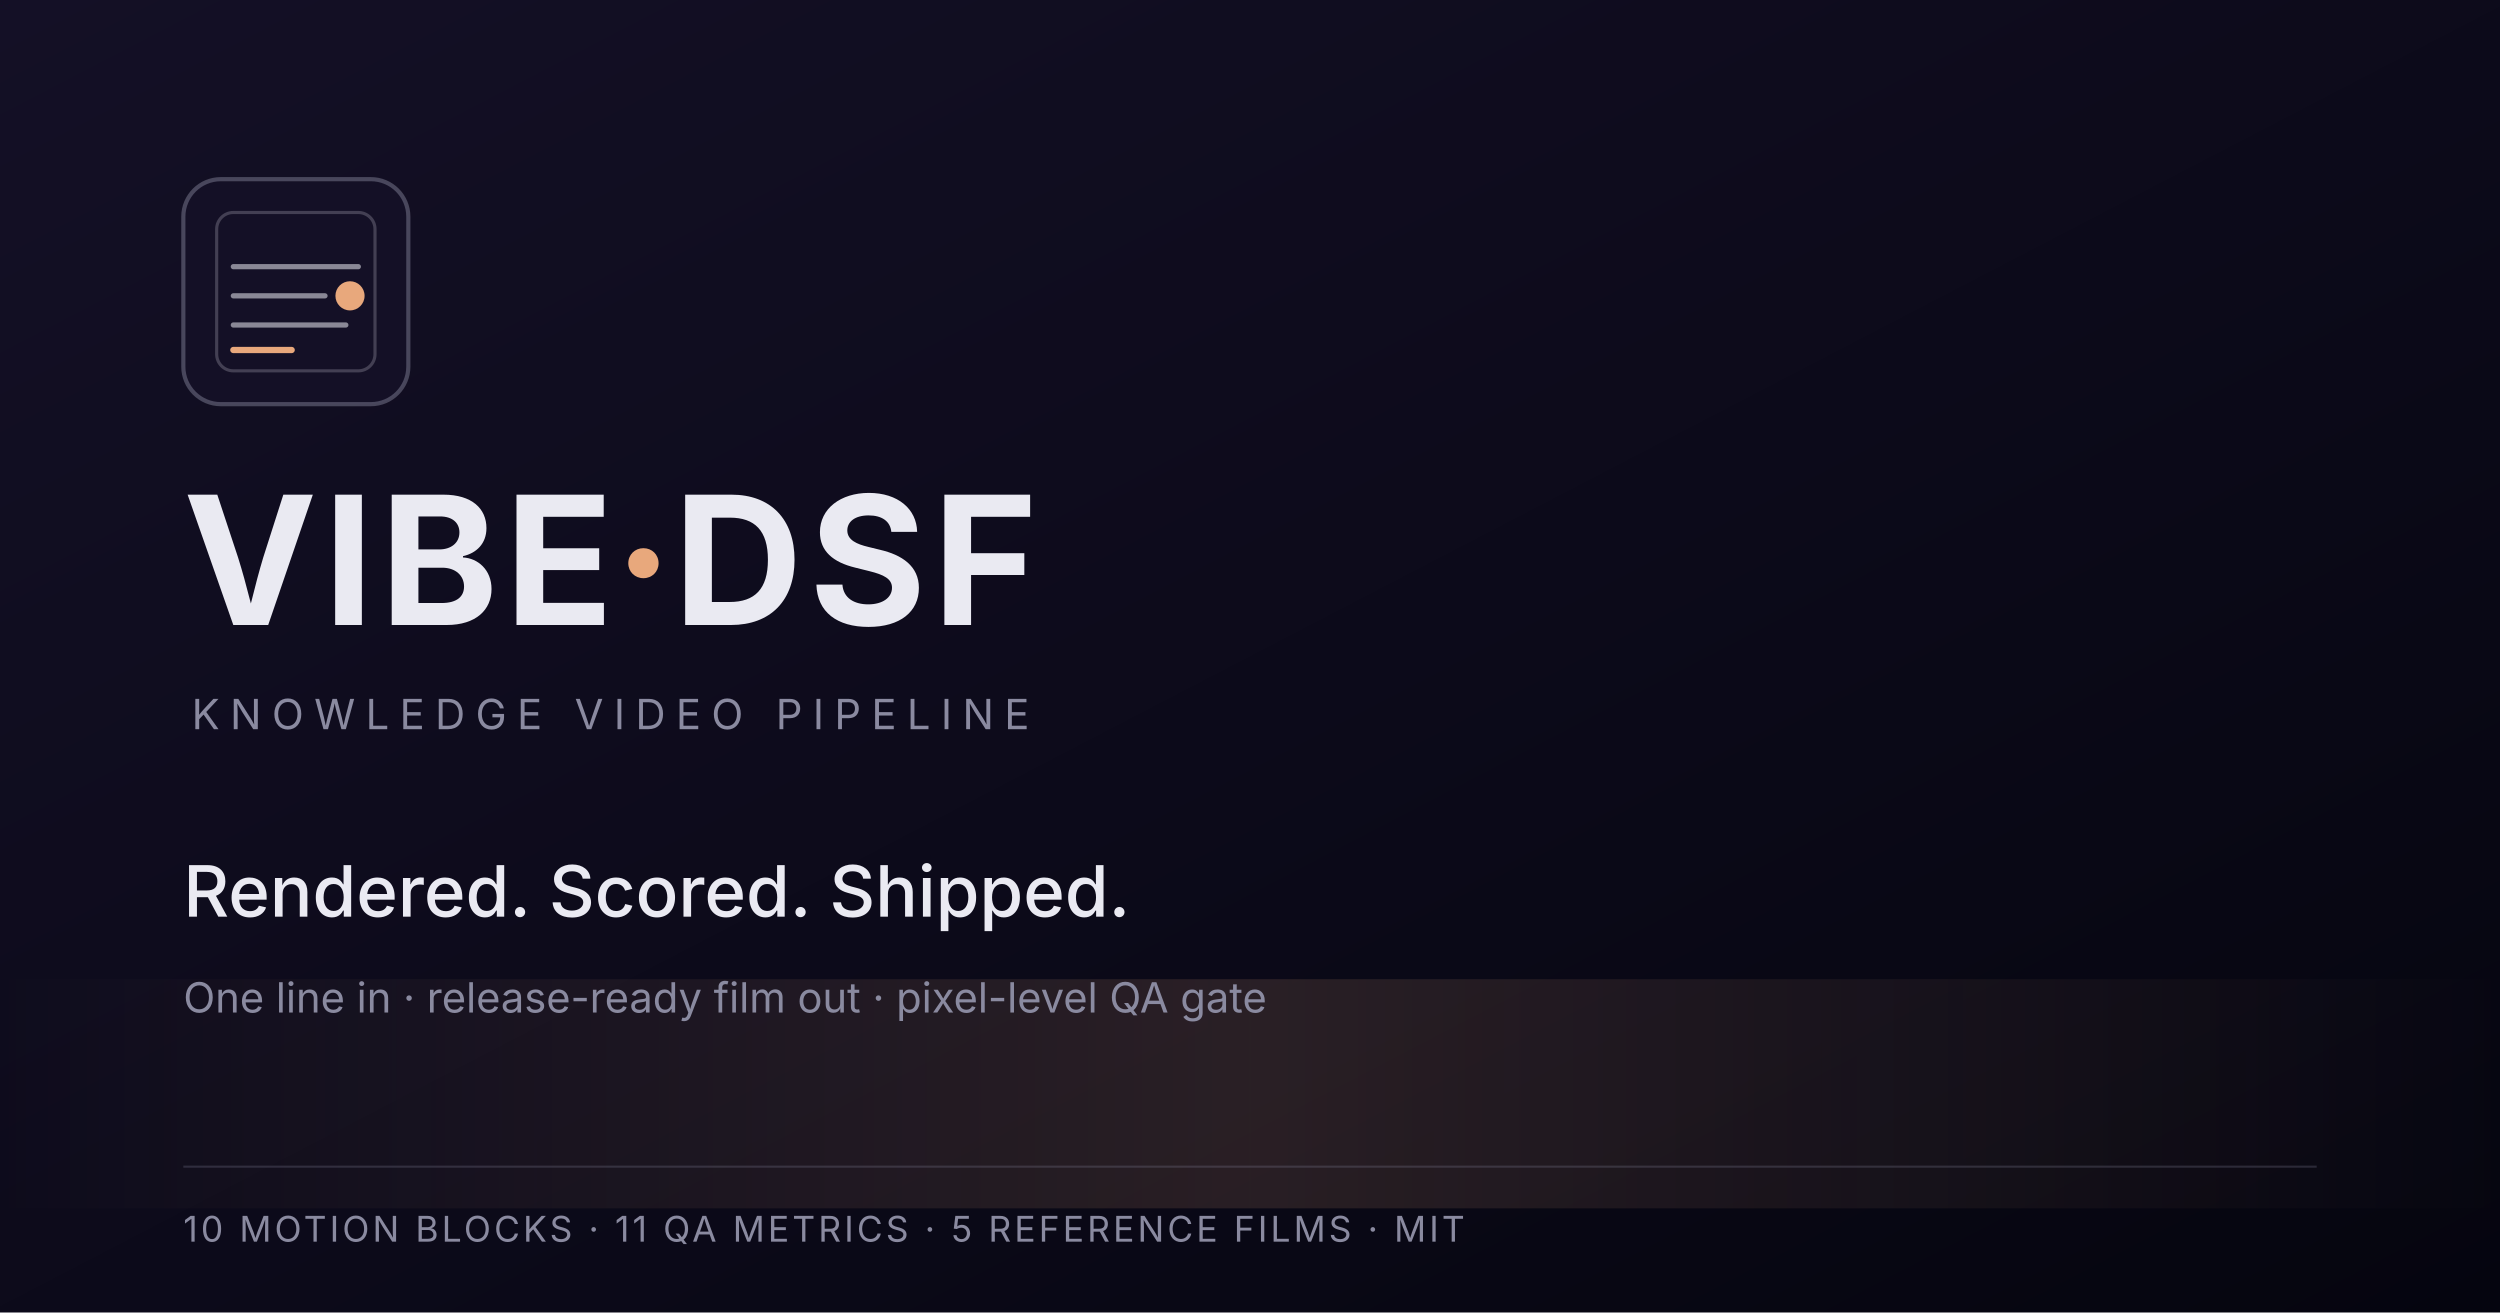
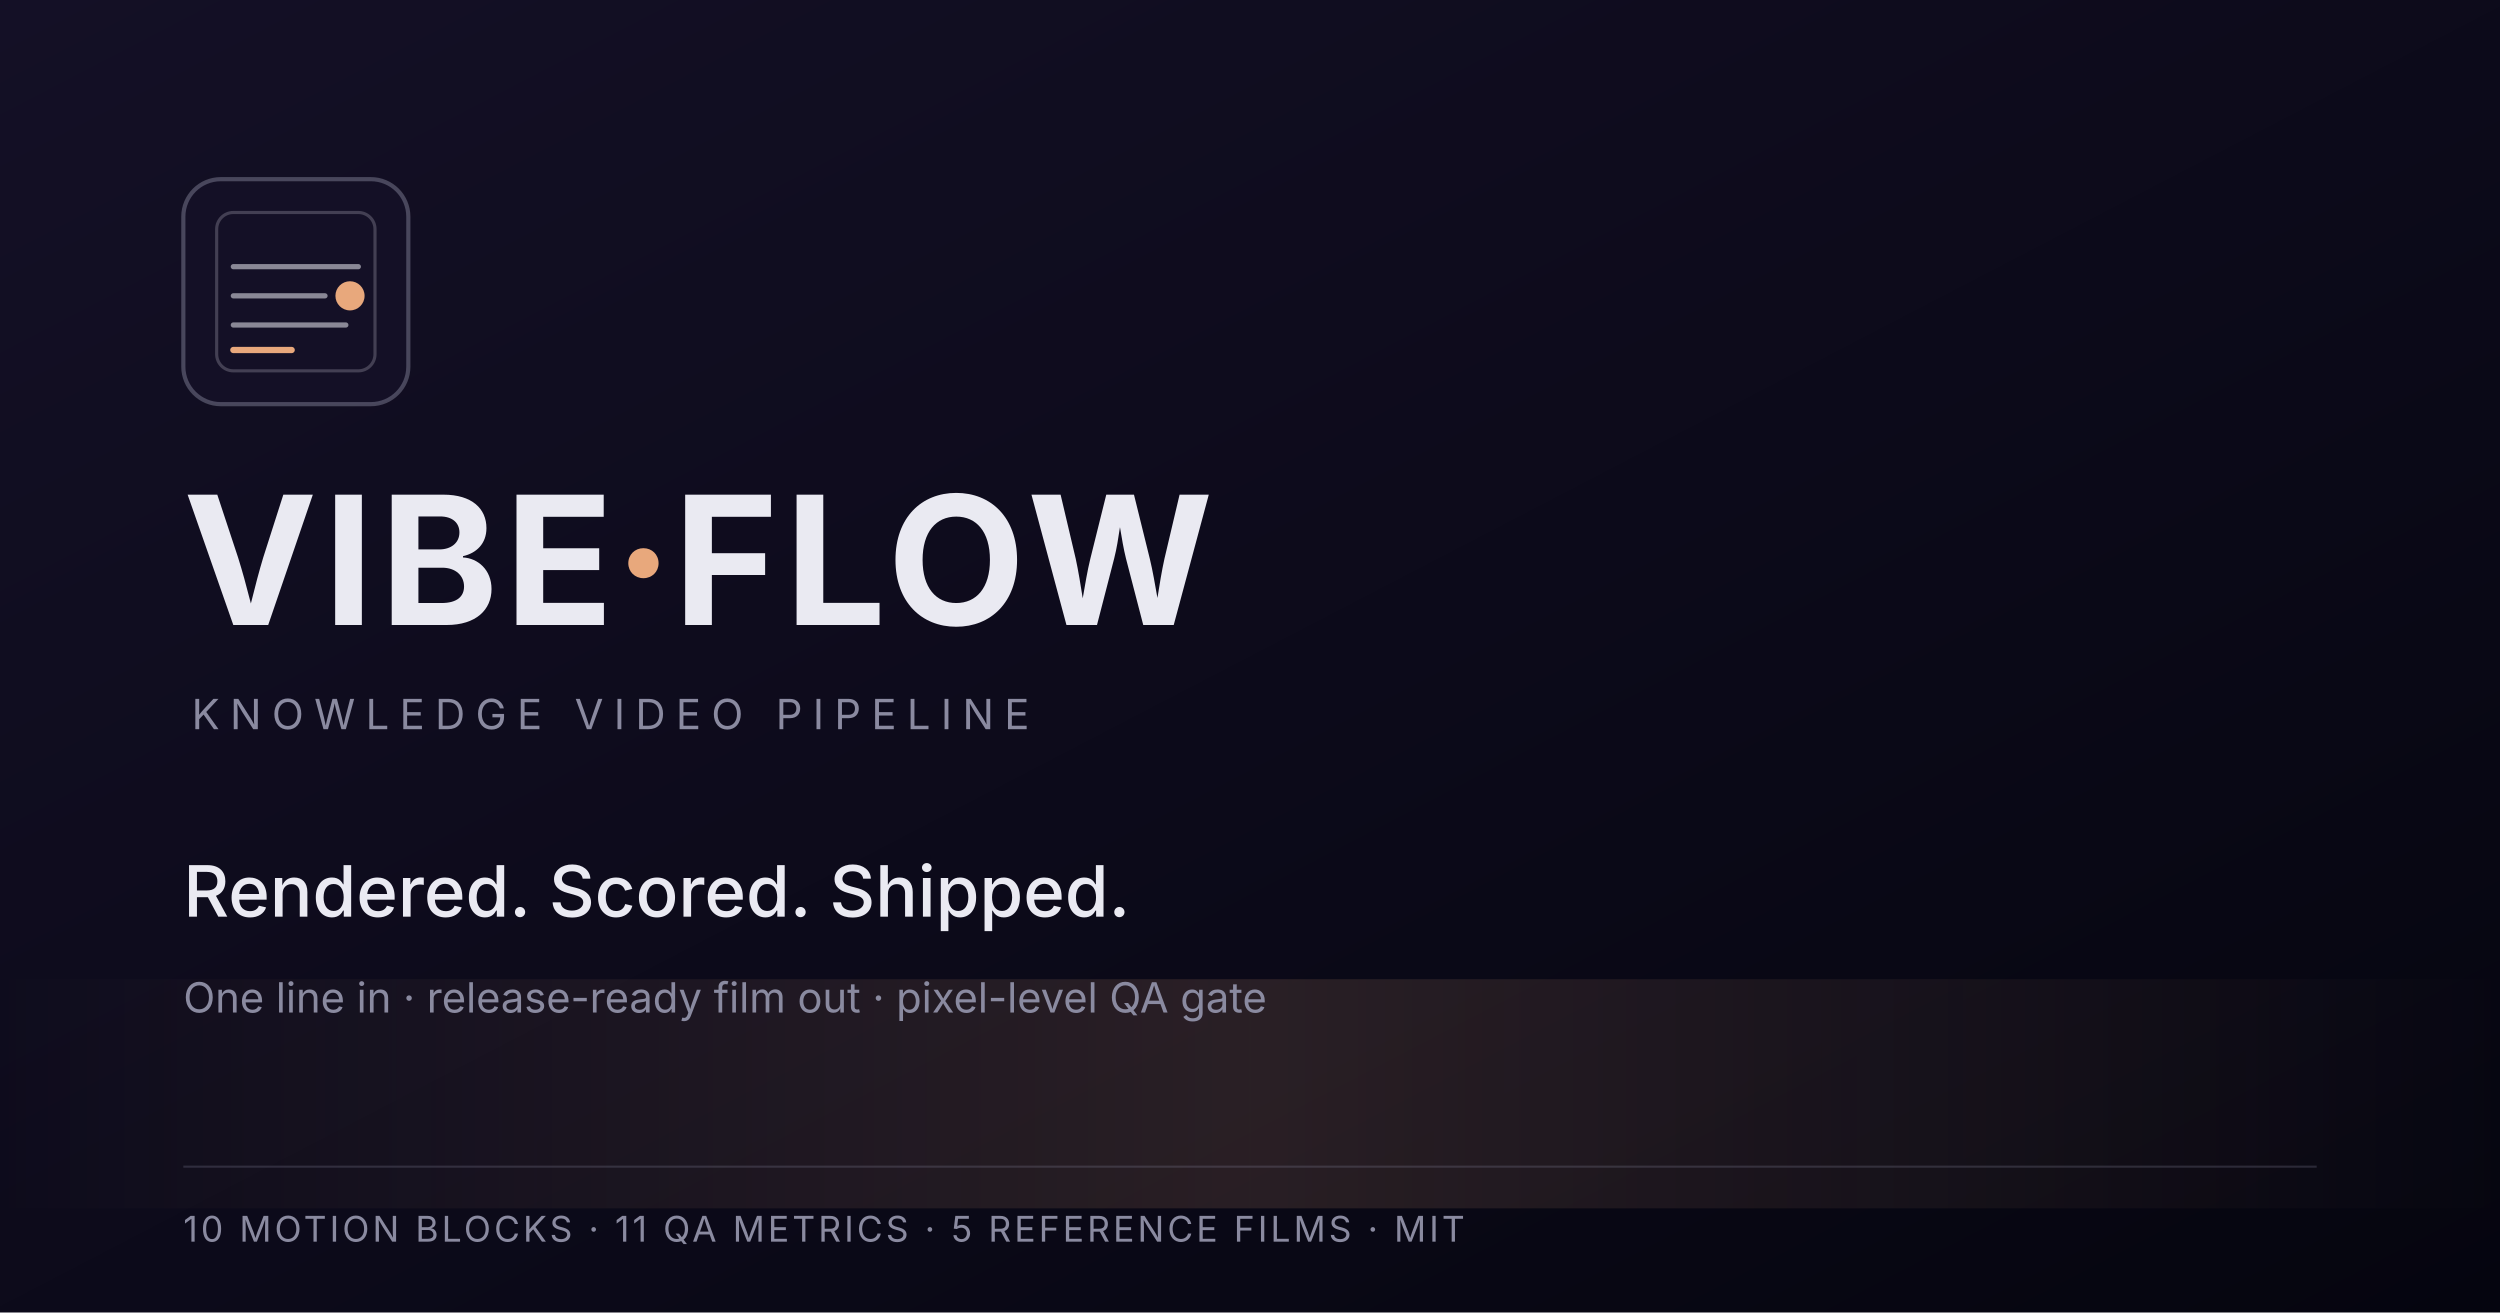
- <svg xmlns="http://www.w3.org/2000/svg" viewBox="0 0 1200 630" width="1200" height="630" role="img" aria-label="VIBE·DSF — rendered, scored, shipped">
+ <svg xmlns="http://www.w3.org/2000/svg" viewBox="0 0 1200 630" width="1200" height="630" role="img" aria-label="VIBE·FLOW — rendered, scored, shipped">
  <defs>
    <linearGradient id="bg" x1="0" y1="0" x2="1" y2="1">
      <stop offset="0" stop-color="#141026" />
      <stop offset="1" stop-color="#05050F" />
    </linearGradient>
    <linearGradient id="band" x1="0" y1="0" x2="1" y2="0">
      <stop offset="0" stop-color="#E8A87C" stop-opacity="0" />
      <stop offset="0.5" stop-color="#E8A87C" stop-opacity="0.14" />
      <stop offset="1" stop-color="#E8A87C" stop-opacity="0" />
    </linearGradient>
  </defs>
  <rect width="1200" height="630" fill="url(#bg)" />
  <rect x="0" y="470" width="1200" height="110" fill="url(#band)" />
  <rect x="88" y="86" width="108" height="108" rx="18" fill="#141026" stroke="#8A8AA0" stroke-opacity="0.45" stroke-width="2" />
  <rect x="104" y="102" width="76" height="76" rx="8" fill="none" stroke="#EAEAF2" stroke-opacity="0.22" stroke-width="1.5" />
  <path d="M112 128 H172 M112 142 H156 M112 156 H166" stroke="#EAEAF2" stroke-opacity="0.55" stroke-width="2.5" stroke-linecap="round" />
  <circle cx="168" cy="142" r="7" fill="#E8A87C" />
  <path d="M112 168 H140" stroke="#E8A87C" stroke-width="3" stroke-linecap="round" />
-   <text x="88" y="300" fill="#EAEAF2" font-family="Inter, 'Helvetica Neue', Arial, sans-serif" font-size="86" font-weight="700" letter-spacing="3">VIBE<tspan fill="#E8A87C">·</tspan>DSF</text>
+   <text x="88" y="300" fill="#EAEAF2" font-family="Inter, 'Helvetica Neue', Arial, sans-serif" font-size="86" font-weight="700" letter-spacing="3">VIBE<tspan fill="#E8A87C">·</tspan>FLOW</text>
  <text x="92" y="350" fill="#8A8AA0" font-family="Inter, 'Helvetica Neue', Arial, sans-serif" font-size="20" letter-spacing="5">KNOWLEDGE VIDEO PIPELINE</text>
  <text x="88" y="440" fill="#EAEAF2" font-family="Inter, 'Helvetica Neue', Arial, sans-serif" font-size="34" font-weight="500">Rendered. Scored. Shipped.</text>
  <text x="88" y="486" fill="#8A8AA0" font-family="Inter, 'Helvetica Neue', Arial, sans-serif" font-size="20">One line in · release-ready film out · pixel-level QA gate</text>
  <path d="M88 560 H1112" stroke="#8A8AA0" stroke-opacity="0.25" stroke-width="1" />
  <text x="88" y="596" fill="#8A8AA0" font-family="Inter, 'Helvetica Neue', Arial, sans-serif" font-size="17" letter-spacing="1.5">10 MOTION BLOCKS   ·   11 QA METRICS   ·   5 REFERENCE FILMS   ·   MIT</text>
</svg>
